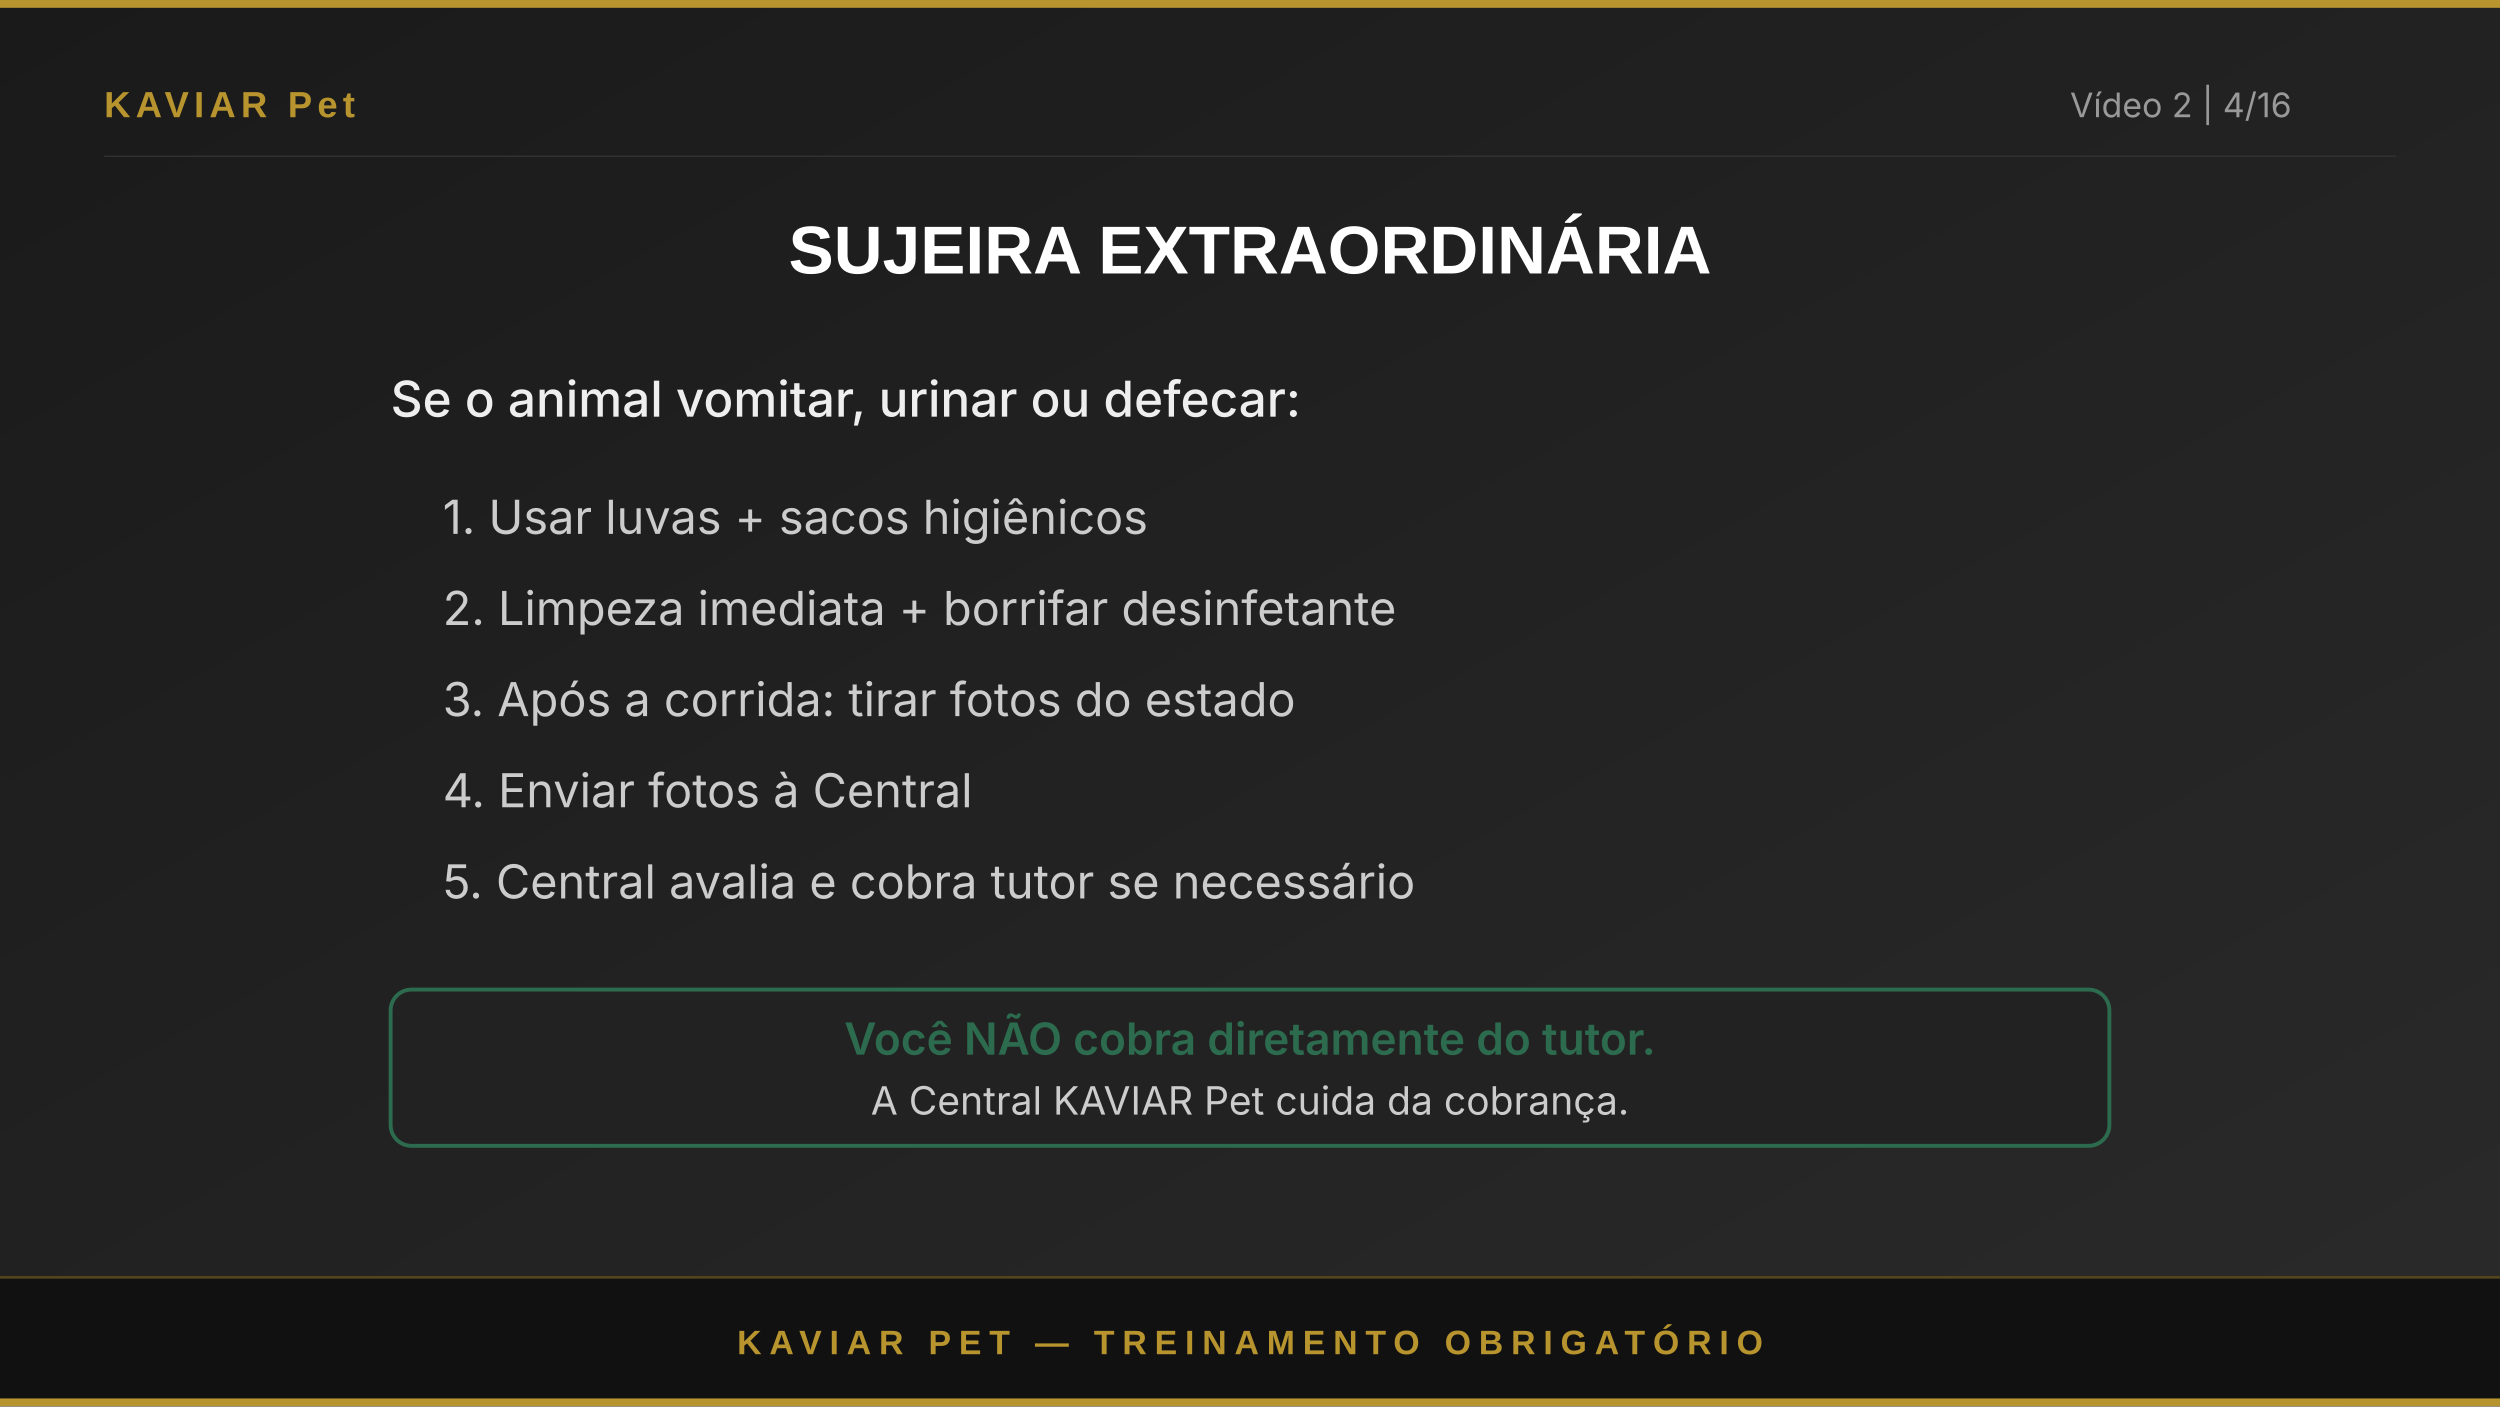
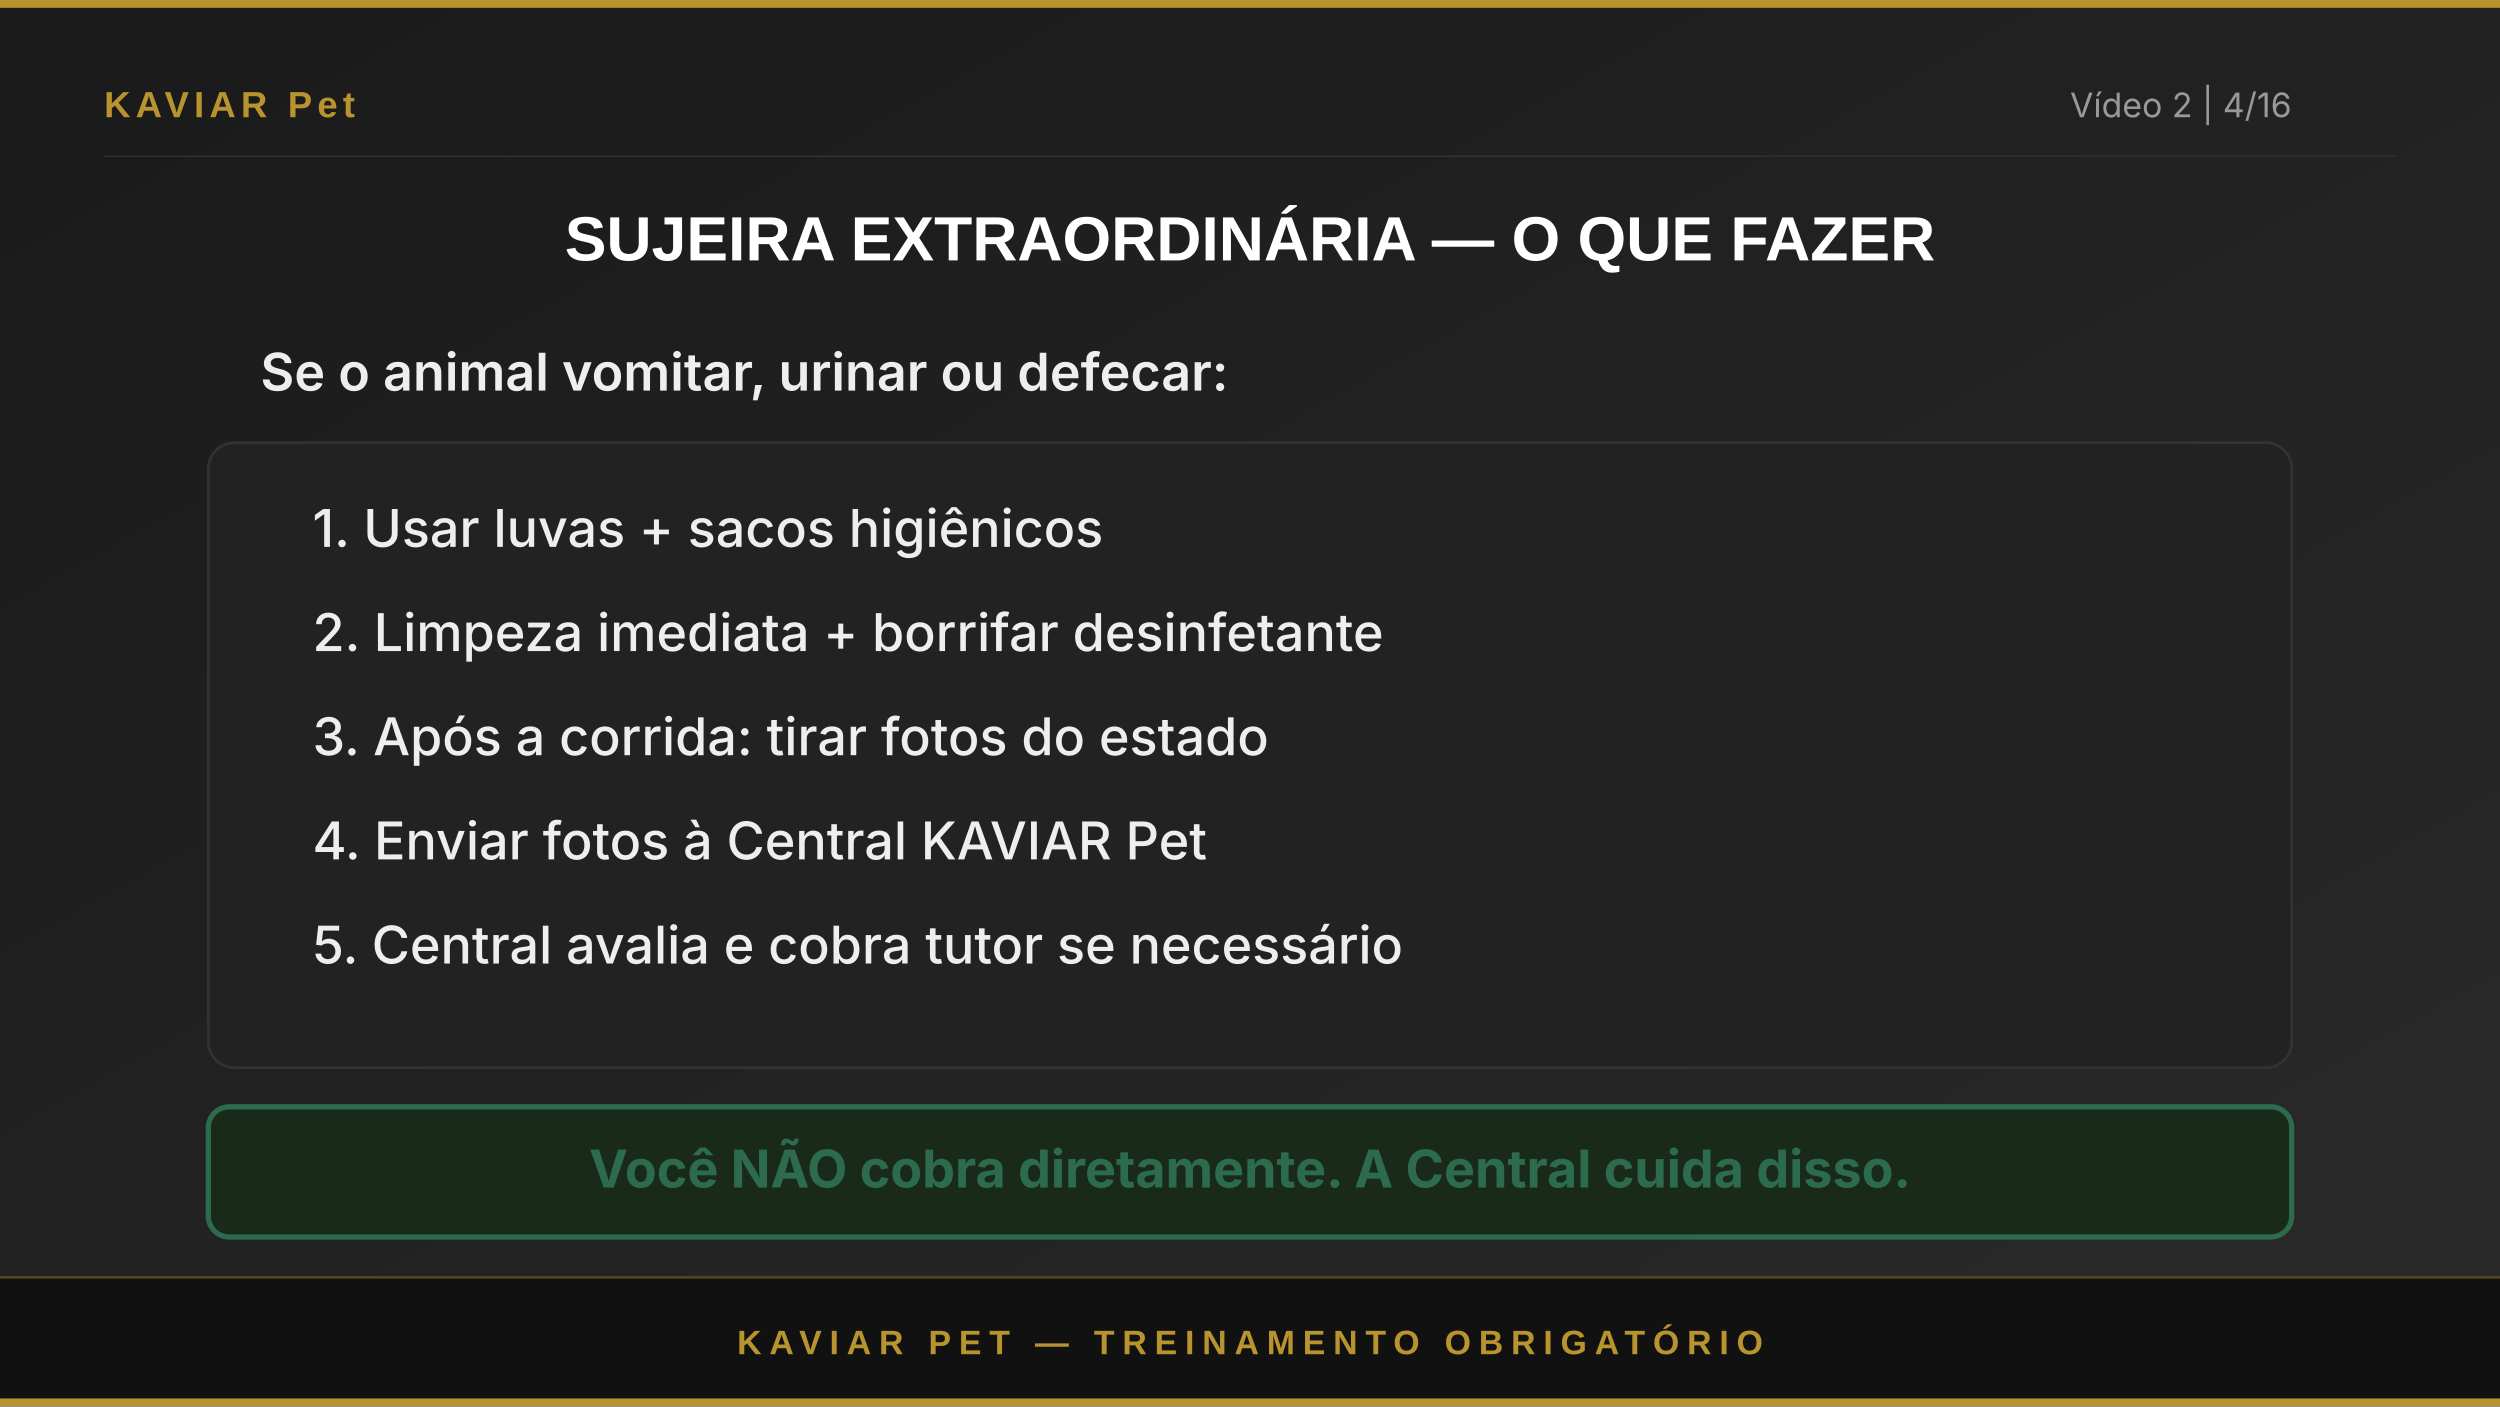
<svg xmlns="http://www.w3.org/2000/svg" viewBox="0 0 960 540" width="960" height="540">
  <defs>
    <linearGradient id="bg" x1="0%" y1="0%" x2="100%" y2="100%">
      <stop offset="0%" style="stop-color:#1A1A1A" />
      <stop offset="100%" style="stop-color:#2A2A2A" />
    </linearGradient>
  </defs>
  <rect width="960" height="540" fill="url(#bg)" />
  <rect x="0" y="0" width="960" height="3" fill="#B8942E" />
  <text x="40" y="45" font-family="Montserrat,Arial,sans-serif" font-weight="700" font-size="14" fill="#B8942E" letter-spacing="2">KAVIAR Pet</text>
  <text x="880" y="45" font-family="Inter,Arial,sans-serif" font-weight="400" font-size="13" fill="#999" text-anchor="end">Vídeo 2 | 4/16</text>
  <line x1="40" y1="60" x2="920" y2="60" stroke="#333" stroke-width="0.5" />
-   <text x="480" y="105" font-family="Montserrat,Arial,sans-serif" font-weight="700" font-size="26" fill="#FFF" text-anchor="middle">SUJEIRA EXTRAORDINÁRIA</text>
-   <text x="150" y="160" font-family="Inter,Arial,sans-serif" font-weight="500" font-size="19" fill="#EEE">Se o animal vomitar, urinar ou defecar:</text>
-   <text x="170" y="205" font-family="Inter,Arial,sans-serif" font-weight="400" font-size="18" fill="#CCC">1. Usar luvas + sacos higiênicos</text>
-   <text x="170" y="240" font-family="Inter,Arial,sans-serif" font-weight="400" font-size="18" fill="#CCC">2. Limpeza imediata + borrifar desinfetante</text>
-   <text x="170" y="275" font-family="Inter,Arial,sans-serif" font-weight="400" font-size="18" fill="#CCC">3. Após a corrida: tirar fotos do estado</text>
-   <text x="170" y="310" font-family="Inter,Arial,sans-serif" font-weight="400" font-size="18" fill="#CCC">4. Enviar fotos à Central</text>
-   <text x="170" y="345" font-family="Inter,Arial,sans-serif" font-weight="400" font-size="18" fill="#CCC">5. Central avalia e cobra tutor se necessário</text>
-   <rect x="150" y="380" width="660" height="60" rx="8" fill="#222" stroke="#2D6B4F" stroke-width="1.5" />
-   <text x="480" y="405" font-family="Inter,Arial,sans-serif" font-weight="600" font-size="17" fill="#2D6B4F" text-anchor="middle">Você NÃO cobra diretamente do tutor.</text>
-   <text x="480" y="428" font-family="Inter,Arial,sans-serif" font-weight="400" font-size="15" fill="#CCC" text-anchor="middle">A Central KAVIAR Pet cuida da cobrança.</text>
+   <text x="480" y="100" font-family="Montserrat,Arial,sans-serif" font-weight="700" font-size="24" fill="#FFF" text-anchor="middle">SUJEIRA EXTRAORDINÁRIA — O QUE FAZER</text>
+   <text x="100" y="150" font-family="Inter,Arial,sans-serif" font-weight="600" font-size="20" fill="#EEE">Se o animal vomitar, urinar ou defecar:</text>
+   <rect x="80" y="170" width="800" height="240" rx="10" fill="#222" stroke="#333" stroke-width="1" />
+   <text x="120" y="210" font-family="Inter,Arial,sans-serif" font-weight="500" font-size="20" fill="#EEE">1.  Usar luvas + sacos higiênicos</text>
+   <text x="120" y="250" font-family="Inter,Arial,sans-serif" font-weight="500" font-size="20" fill="#EEE">2.  Limpeza imediata + borrifar desinfetante</text>
+   <text x="120" y="290" font-family="Inter,Arial,sans-serif" font-weight="500" font-size="20" fill="#EEE">3.  Após a corrida: tirar fotos do estado</text>
+   <text x="120" y="330" font-family="Inter,Arial,sans-serif" font-weight="500" font-size="20" fill="#EEE">4.  Enviar fotos à Central KAVIAR Pet</text>
+   <text x="120" y="370" font-family="Inter,Arial,sans-serif" font-weight="500" font-size="20" fill="#EEE">5.  Central avalia e cobra tutor se necessário</text>
+   <rect x="80" y="425" width="800" height="50" rx="8" fill="#1A2A1A" stroke="#2D6B4F" stroke-width="2" />
+   <text x="480" y="456" font-family="Inter,Arial,sans-serif" font-weight="700" font-size="20" fill="#2D6B4F" text-anchor="middle">Você NÃO cobra diretamente. A Central cuida disso.</text>
  <rect x="0" y="490" width="960" height="50" fill="#111" />
  <rect x="0" y="490" width="960" height="1" fill="#B8942E" opacity="0.4" />
  <text x="480" y="520" font-family="Montserrat,Arial,sans-serif" font-weight="600" font-size="13" fill="#B8942E" text-anchor="middle" letter-spacing="3">KAVIAR PET — TREINAMENTO OBRIGATÓRIO</text>
  <rect x="0" y="537" width="960" height="3" fill="#B8942E" />
</svg>
